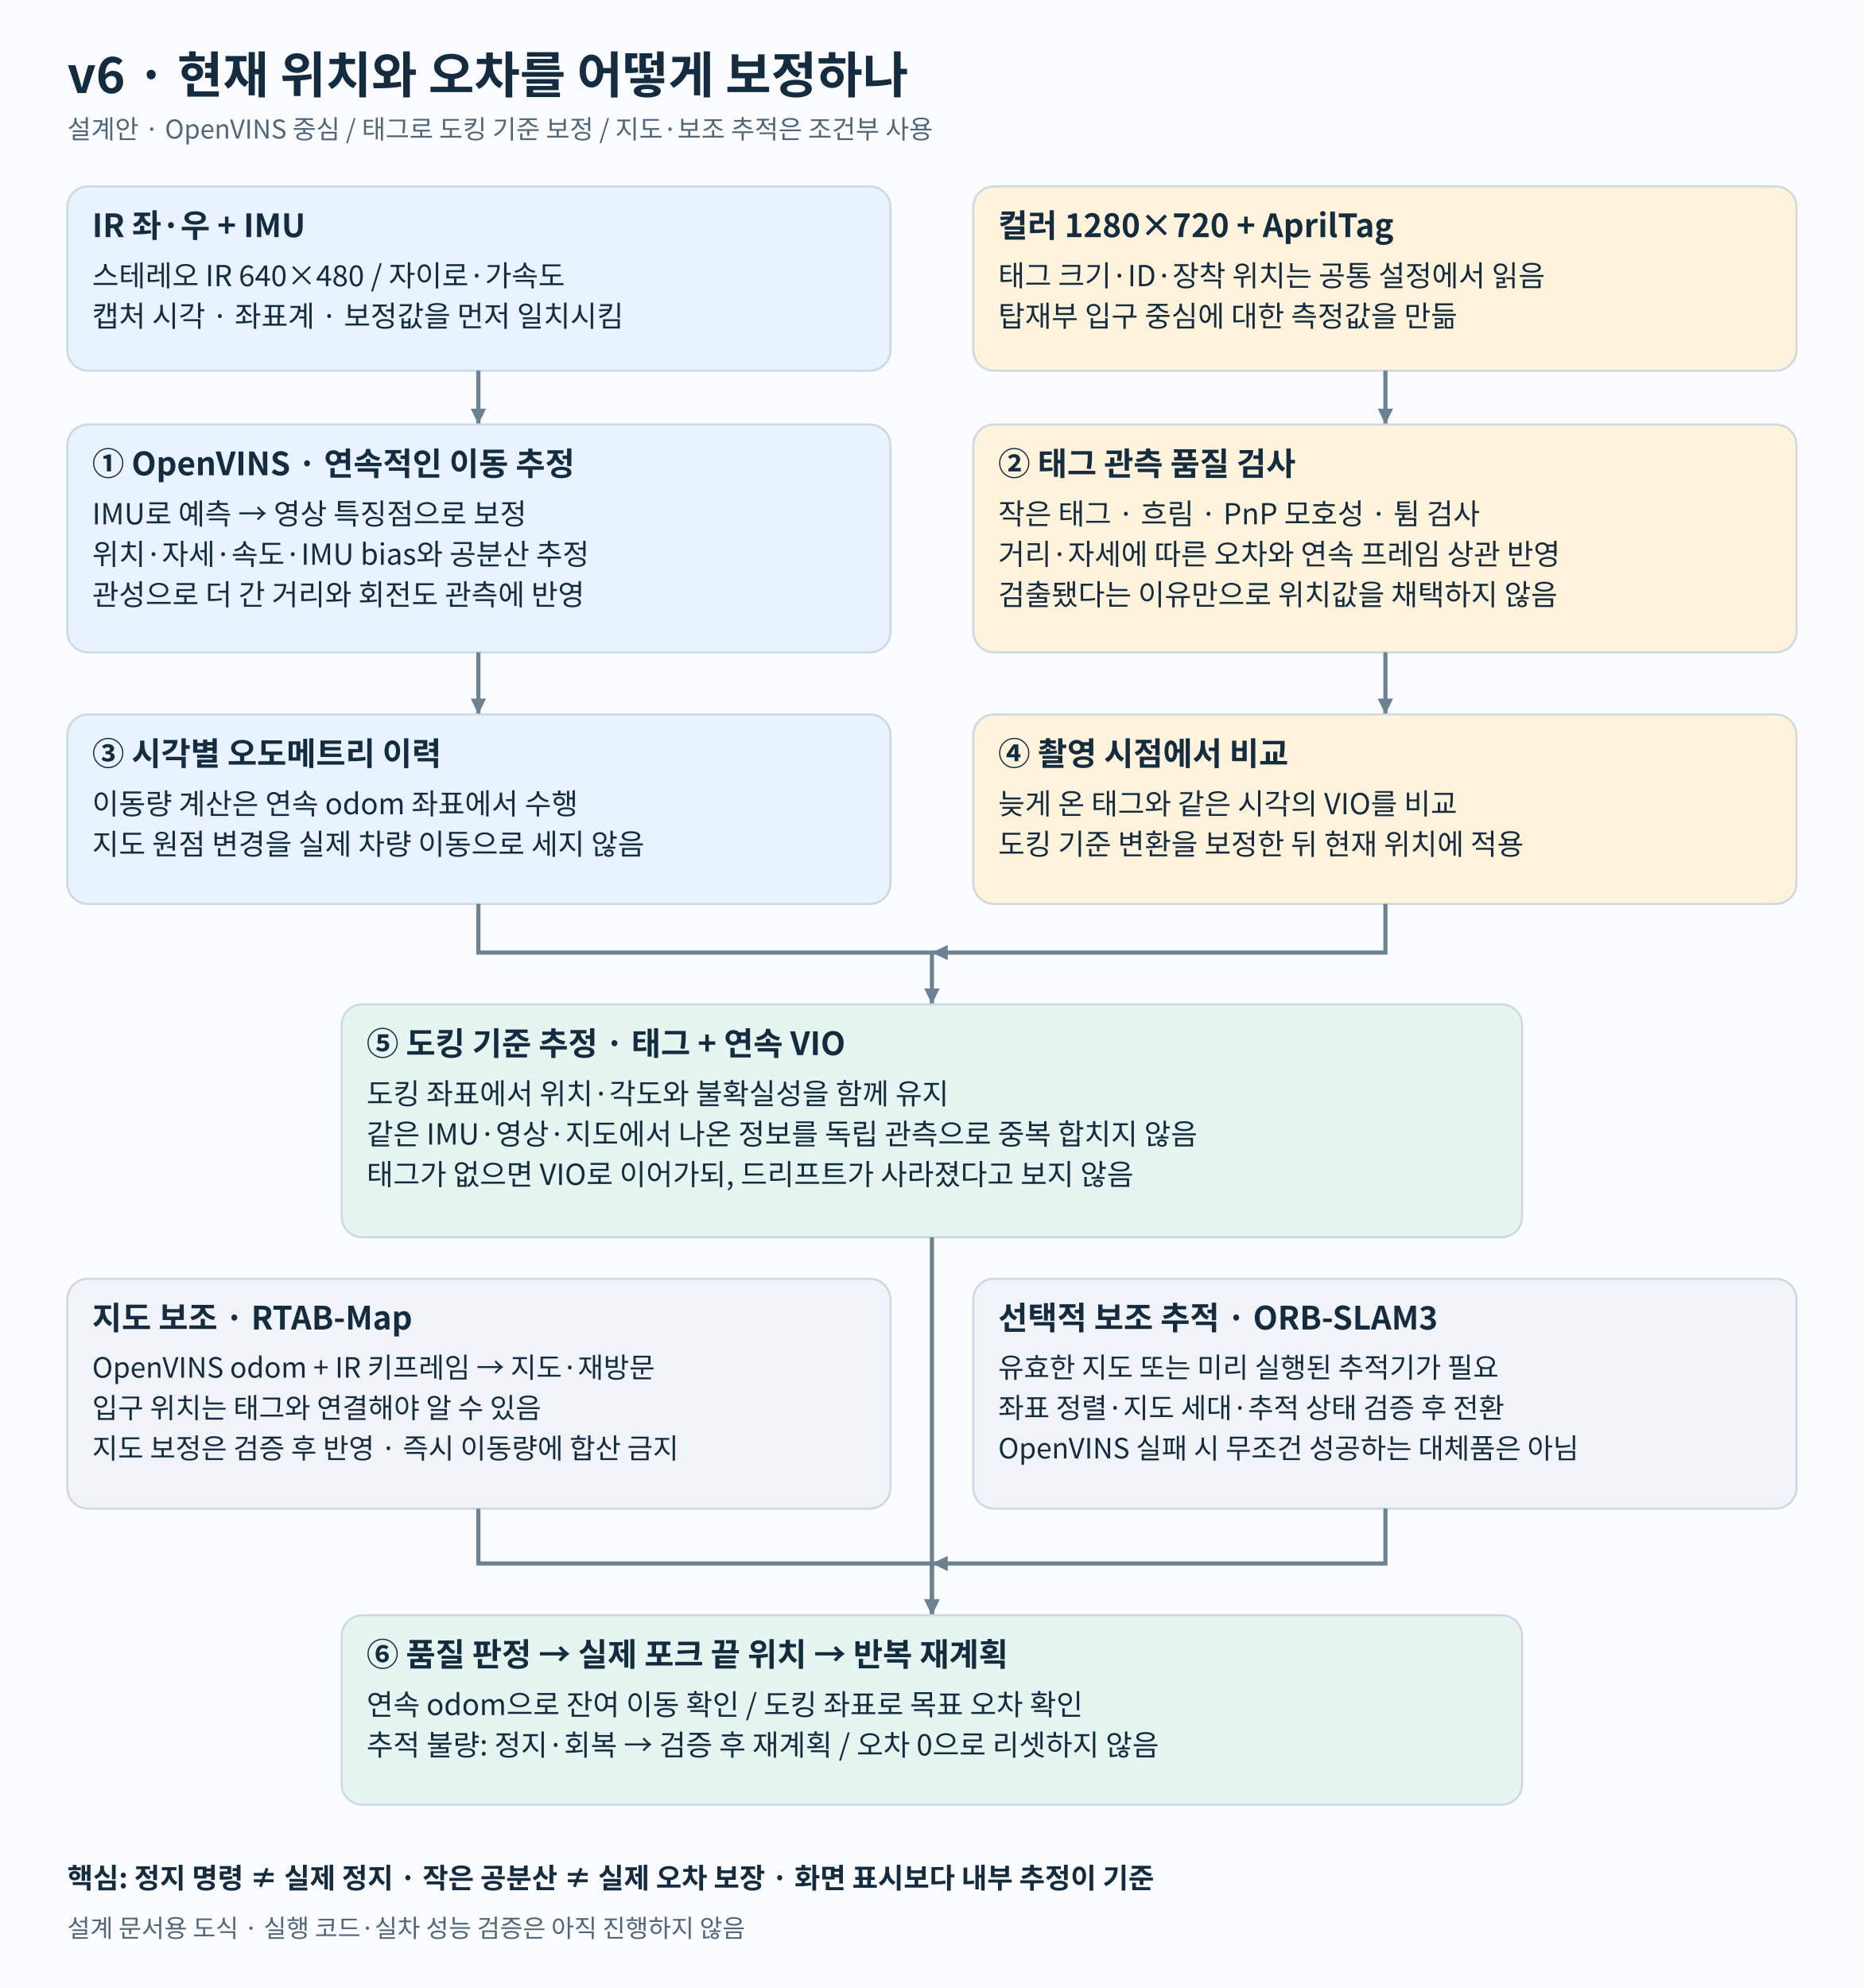
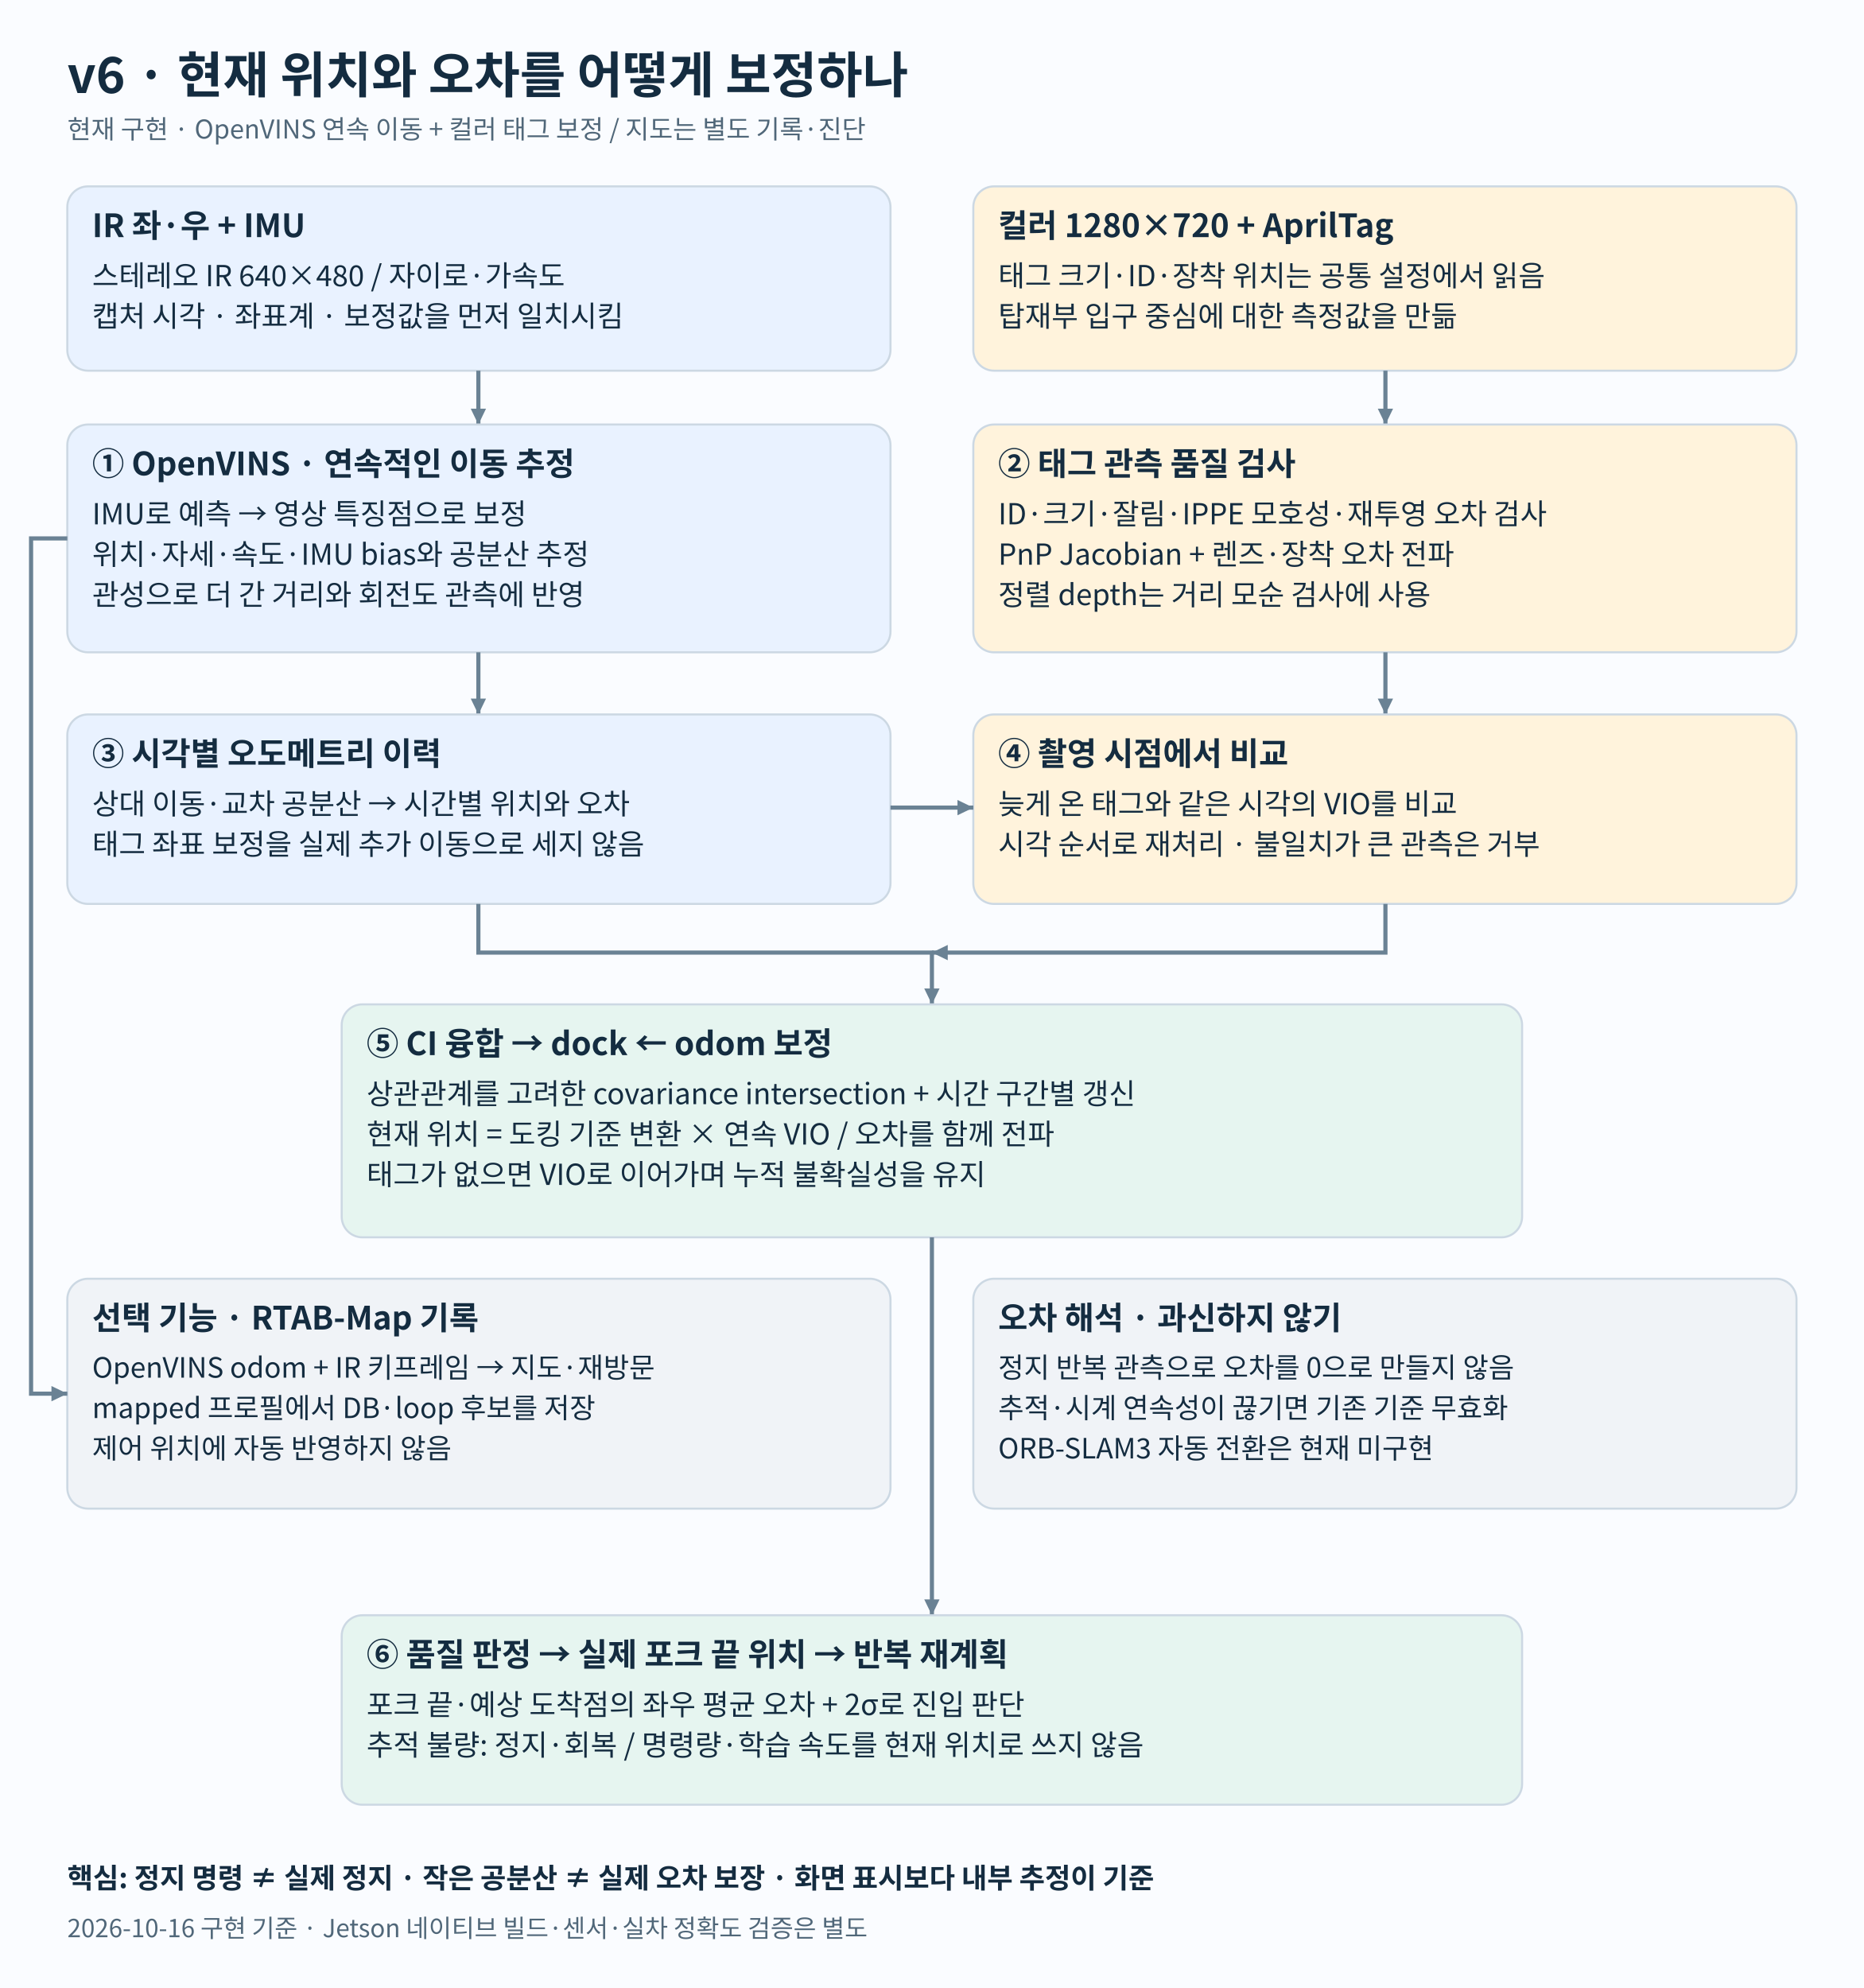
<svg xmlns="http://www.w3.org/2000/svg" width="1800" height="1920" viewBox="0 0 1800 1920">
  <rect width="1800" height="1920" fill="#FAFCFF" />
  <text x="65" y="48" dominant-baseline="text-before-edge" font-family="Apple SD Gothic Neo, Noto Sans CJK KR, sans-serif" font-size="48" font-weight="700" fill="#142C40">v6 · 현재 위치와 오차를 어떻게 보정하나</text>
-   <text x="65" y="112" dominant-baseline="text-before-edge" font-family="Apple SD Gothic Neo, Noto Sans CJK KR, sans-serif" font-size="25" font-weight="400" fill="#506779">설계안 · OpenVINS 중심 / 태그로 도킹 기준 보정 / 지도·보조 추적은 조건부 사용</text>
+   <text x="65" y="112" dominant-baseline="text-before-edge" font-family="Apple SD Gothic Neo, Noto Sans CJK KR, sans-serif" font-size="25" font-weight="400" fill="#506779">현재 구현 · OpenVINS 연속 이동 + 컬러 태그 보정 / 지도는 별도 기록·진단</text>
  <rect x="65" y="180" width="795" height="178" rx="20" fill="#E9F2FF" stroke="#CCD8E3" stroke-width="2" />
  <text x="89" y="202" dominant-baseline="text-before-edge" font-family="Apple SD Gothic Neo, Noto Sans CJK KR, sans-serif" font-size="31" font-weight="700" fill="#142C40">IR 좌·우 + IMU</text>
  <text x="89" y="252" dominant-baseline="text-before-edge" font-family="Apple SD Gothic Neo, Noto Sans CJK KR, sans-serif" font-size="28" font-weight="400" fill="#142C40">스테레오 IR 640×480 / 자이로·가속도</text>
  <text x="89" y="291" dominant-baseline="text-before-edge" font-family="Apple SD Gothic Neo, Noto Sans CJK KR, sans-serif" font-size="28" font-weight="400" fill="#142C40">캡처 시각 · 좌표계 · 보정값을 먼저 일치시킴</text>
  <rect x="940" y="180" width="795" height="178" rx="20" fill="#FFF3DC" stroke="#CCD8E3" stroke-width="2" />
  <text x="964" y="202" dominant-baseline="text-before-edge" font-family="Apple SD Gothic Neo, Noto Sans CJK KR, sans-serif" font-size="31" font-weight="700" fill="#142C40">컬러 1280×720 + AprilTag</text>
  <text x="964" y="252" dominant-baseline="text-before-edge" font-family="Apple SD Gothic Neo, Noto Sans CJK KR, sans-serif" font-size="28" font-weight="400" fill="#142C40">태그 크기·ID·장착 위치는 공통 설정에서 읽음</text>
  <text x="964" y="291" dominant-baseline="text-before-edge" font-family="Apple SD Gothic Neo, Noto Sans CJK KR, sans-serif" font-size="28" font-weight="400" fill="#142C40">탑재부 입구 중심에 대한 측정값을 만듦</text>
  <polyline points="462,358 462,410" fill="none" stroke="#6A8294" stroke-width="4" />
  <polygon points="462,410 454.606,394.692 469.394,394.692" fill="#6A8294" />
  <polyline points="1338,358 1338,410" fill="none" stroke="#6A8294" stroke-width="4" />
  <polygon points="1338,410 1330.606,394.692 1345.394,394.692" fill="#6A8294" />
  <rect x="65" y="410" width="795" height="220" rx="20" fill="#E9F2FF" stroke="#CCD8E3" stroke-width="2" />
  <text x="89" y="432" dominant-baseline="text-before-edge" font-family="Apple SD Gothic Neo, Noto Sans CJK KR, sans-serif" font-size="31" font-weight="700" fill="#142C40">① OpenVINS · 연속적인 이동 추정</text>
  <text x="89" y="482" dominant-baseline="text-before-edge" font-family="Apple SD Gothic Neo, Noto Sans CJK KR, sans-serif" font-size="28" font-weight="400" fill="#142C40">IMU로 예측 → 영상 특징점으로 보정</text>
  <text x="89" y="521" dominant-baseline="text-before-edge" font-family="Apple SD Gothic Neo, Noto Sans CJK KR, sans-serif" font-size="28" font-weight="400" fill="#142C40">위치·자세·속도·IMU bias와 공분산 추정</text>
  <text x="89" y="560" dominant-baseline="text-before-edge" font-family="Apple SD Gothic Neo, Noto Sans CJK KR, sans-serif" font-size="28" font-weight="400" fill="#142C40">관성으로 더 간 거리와 회전도 관측에 반영</text>
  <rect x="940" y="410" width="795" height="220" rx="20" fill="#FFF3DC" stroke="#CCD8E3" stroke-width="2" />
  <text x="964" y="432" dominant-baseline="text-before-edge" font-family="Apple SD Gothic Neo, Noto Sans CJK KR, sans-serif" font-size="31" font-weight="700" fill="#142C40">② 태그 관측 품질 검사</text>
-   <text x="964" y="482" dominant-baseline="text-before-edge" font-family="Apple SD Gothic Neo, Noto Sans CJK KR, sans-serif" font-size="28" font-weight="400" fill="#142C40">작은 태그 · 흐림 · PnP 모호성 · 튐 검사</text>
-   <text x="964" y="521" dominant-baseline="text-before-edge" font-family="Apple SD Gothic Neo, Noto Sans CJK KR, sans-serif" font-size="28" font-weight="400" fill="#142C40">거리·자세에 따른 오차와 연속 프레임 상관 반영</text>
-   <text x="964" y="560" dominant-baseline="text-before-edge" font-family="Apple SD Gothic Neo, Noto Sans CJK KR, sans-serif" font-size="28" font-weight="400" fill="#142C40">검출됐다는 이유만으로 위치값을 채택하지 않음</text>
+   <text x="964" y="482" dominant-baseline="text-before-edge" font-family="Apple SD Gothic Neo, Noto Sans CJK KR, sans-serif" font-size="28" font-weight="400" fill="#142C40">ID·크기·잘림·IPPE 모호성·재투영 오차 검사</text>
+   <text x="964" y="521" dominant-baseline="text-before-edge" font-family="Apple SD Gothic Neo, Noto Sans CJK KR, sans-serif" font-size="28" font-weight="400" fill="#142C40">PnP Jacobian + 렌즈·장착 오차 전파</text>
+   <text x="964" y="560" dominant-baseline="text-before-edge" font-family="Apple SD Gothic Neo, Noto Sans CJK KR, sans-serif" font-size="28" font-weight="400" fill="#142C40">정렬 depth는 거리 모순 검사에 사용</text>
  <polyline points="462,630 462,690" fill="none" stroke="#6A8294" stroke-width="4" />
  <polygon points="462,690 454.606,674.692 469.394,674.692" fill="#6A8294" />
  <polyline points="1338,630 1338,690" fill="none" stroke="#6A8294" stroke-width="4" />
  <polygon points="1338,690 1330.606,674.692 1345.394,674.692" fill="#6A8294" />
  <rect x="65" y="690" width="795" height="183" rx="20" fill="#E9F2FF" stroke="#CCD8E3" stroke-width="2" />
  <text x="89" y="712" dominant-baseline="text-before-edge" font-family="Apple SD Gothic Neo, Noto Sans CJK KR, sans-serif" font-size="31" font-weight="700" fill="#142C40">③ 시각별 오도메트리 이력</text>
-   <text x="89" y="762" dominant-baseline="text-before-edge" font-family="Apple SD Gothic Neo, Noto Sans CJK KR, sans-serif" font-size="28" font-weight="400" fill="#142C40">이동량 계산은 연속 odom 좌표에서 수행</text>
-   <text x="89" y="801" dominant-baseline="text-before-edge" font-family="Apple SD Gothic Neo, Noto Sans CJK KR, sans-serif" font-size="28" font-weight="400" fill="#142C40">지도 원점 변경을 실제 차량 이동으로 세지 않음</text>
+   <text x="89" y="762" dominant-baseline="text-before-edge" font-family="Apple SD Gothic Neo, Noto Sans CJK KR, sans-serif" font-size="28" font-weight="400" fill="#142C40">상대 이동·교차 공분산 → 시간별 위치와 오차</text>
+   <text x="89" y="801" dominant-baseline="text-before-edge" font-family="Apple SD Gothic Neo, Noto Sans CJK KR, sans-serif" font-size="28" font-weight="400" fill="#142C40">태그 좌표 보정을 실제 추가 이동으로 세지 않음</text>
  <rect x="940" y="690" width="795" height="183" rx="20" fill="#FFF3DC" stroke="#CCD8E3" stroke-width="2" />
  <text x="964" y="712" dominant-baseline="text-before-edge" font-family="Apple SD Gothic Neo, Noto Sans CJK KR, sans-serif" font-size="31" font-weight="700" fill="#142C40">④ 촬영 시점에서 비교</text>
  <text x="964" y="762" dominant-baseline="text-before-edge" font-family="Apple SD Gothic Neo, Noto Sans CJK KR, sans-serif" font-size="28" font-weight="400" fill="#142C40">늦게 온 태그와 같은 시각의 VIO를 비교</text>
-   <text x="964" y="801" dominant-baseline="text-before-edge" font-family="Apple SD Gothic Neo, Noto Sans CJK KR, sans-serif" font-size="28" font-weight="400" fill="#142C40">도킹 기준 변환을 보정한 뒤 현재 위치에 적용</text>
+   <text x="964" y="801" dominant-baseline="text-before-edge" font-family="Apple SD Gothic Neo, Noto Sans CJK KR, sans-serif" font-size="28" font-weight="400" fill="#142C40">시각 순서로 재처리 · 불일치가 큰 관측은 거부</text>
+   <polyline points="860,780 940,780" fill="none" stroke="#6A8294" stroke-width="4" />
+   <polygon points="940,780 924.692,787.394 924.692,772.606" fill="#6A8294" />
  <polyline points="462,873 462,920 900,920 900,970" fill="none" stroke="#6A8294" stroke-width="4" />
  <polygon points="900,970 892.606,954.692 907.394,954.692" fill="#6A8294" />
  <polyline points="1338,873 1338,920 900,920" fill="none" stroke="#6A8294" stroke-width="4" />
  <polygon points="900,920 915.308,912.606 915.308,927.394" fill="#6A8294" />
  <rect x="330" y="970" width="1140" height="225" rx="20" fill="#E6F5F0" stroke="#CCD8E3" stroke-width="2" />
-   <text x="354" y="992" dominant-baseline="text-before-edge" font-family="Apple SD Gothic Neo, Noto Sans CJK KR, sans-serif" font-size="31" font-weight="700" fill="#142C40">⑤ 도킹 기준 추정 · 태그 + 연속 VIO</text>
-   <text x="354" y="1042" dominant-baseline="text-before-edge" font-family="Apple SD Gothic Neo, Noto Sans CJK KR, sans-serif" font-size="28" font-weight="400" fill="#142C40">도킹 좌표에서 위치·각도와 불확실성을 함께 유지</text>
-   <text x="354" y="1081" dominant-baseline="text-before-edge" font-family="Apple SD Gothic Neo, Noto Sans CJK KR, sans-serif" font-size="28" font-weight="400" fill="#142C40">같은 IMU·영상·지도에서 나온 정보를 독립 관측으로 중복 합치지 않음</text>
-   <text x="354" y="1120" dominant-baseline="text-before-edge" font-family="Apple SD Gothic Neo, Noto Sans CJK KR, sans-serif" font-size="28" font-weight="400" fill="#142C40">태그가 없으면 VIO로 이어가되, 드리프트가 사라졌다고 보지 않음</text>
+   <text x="354" y="992" dominant-baseline="text-before-edge" font-family="Apple SD Gothic Neo, Noto Sans CJK KR, sans-serif" font-size="31" font-weight="700" fill="#142C40">⑤ CI 융합 → dock ← odom 보정</text>
+   <text x="354" y="1042" dominant-baseline="text-before-edge" font-family="Apple SD Gothic Neo, Noto Sans CJK KR, sans-serif" font-size="28" font-weight="400" fill="#142C40">상관관계를 고려한 covariance intersection + 시간 구간별 갱신</text>
+   <text x="354" y="1081" dominant-baseline="text-before-edge" font-family="Apple SD Gothic Neo, Noto Sans CJK KR, sans-serif" font-size="28" font-weight="400" fill="#142C40">현재 위치 = 도킹 기준 변환 × 연속 VIO / 오차를 함께 전파</text>
+   <text x="354" y="1120" dominant-baseline="text-before-edge" font-family="Apple SD Gothic Neo, Noto Sans CJK KR, sans-serif" font-size="28" font-weight="400" fill="#142C40">태그가 없으면 VIO로 이어가며 누적 불확실성을 유지</text>
  <polyline points="900,1195 900,1560" fill="none" stroke="#6A8294" stroke-width="4" />
  <polygon points="900,1560 892.606,1544.692 907.394,1544.692" fill="#6A8294" />
  <rect x="65" y="1235" width="795" height="222" rx="20" fill="#F0F3F7" stroke="#CCD8E3" stroke-width="2" />
-   <text x="89" y="1257" dominant-baseline="text-before-edge" font-family="Apple SD Gothic Neo, Noto Sans CJK KR, sans-serif" font-size="31" font-weight="700" fill="#142C40">지도 보조 · RTAB-Map</text>
+   <text x="89" y="1257" dominant-baseline="text-before-edge" font-family="Apple SD Gothic Neo, Noto Sans CJK KR, sans-serif" font-size="31" font-weight="700" fill="#142C40">선택 기능 · RTAB-Map 기록</text>
  <text x="89" y="1307" dominant-baseline="text-before-edge" font-family="Apple SD Gothic Neo, Noto Sans CJK KR, sans-serif" font-size="27" font-weight="400" fill="#142C40">OpenVINS odom + IR 키프레임 → 지도·재방문</text>
-   <text x="89" y="1346" dominant-baseline="text-before-edge" font-family="Apple SD Gothic Neo, Noto Sans CJK KR, sans-serif" font-size="27" font-weight="400" fill="#142C40">입구 위치는 태그와 연결해야 알 수 있음</text>
-   <text x="89" y="1385" dominant-baseline="text-before-edge" font-family="Apple SD Gothic Neo, Noto Sans CJK KR, sans-serif" font-size="27" font-weight="400" fill="#142C40">지도 보정은 검증 후 반영 · 즉시 이동량에 합산 금지</text>
+   <text x="89" y="1346" dominant-baseline="text-before-edge" font-family="Apple SD Gothic Neo, Noto Sans CJK KR, sans-serif" font-size="27" font-weight="400" fill="#142C40">mapped 프로필에서 DB·loop 후보를 저장</text>
+   <text x="89" y="1385" dominant-baseline="text-before-edge" font-family="Apple SD Gothic Neo, Noto Sans CJK KR, sans-serif" font-size="27" font-weight="400" fill="#142C40">제어 위치에 자동 반영하지 않음</text>
  <rect x="940" y="1235" width="795" height="222" rx="20" fill="#F0F3F7" stroke="#CCD8E3" stroke-width="2" />
-   <text x="964" y="1257" dominant-baseline="text-before-edge" font-family="Apple SD Gothic Neo, Noto Sans CJK KR, sans-serif" font-size="31" font-weight="700" fill="#142C40">선택적 보조 추적 · ORB-SLAM3</text>
-   <text x="964" y="1307" dominant-baseline="text-before-edge" font-family="Apple SD Gothic Neo, Noto Sans CJK KR, sans-serif" font-size="27" font-weight="400" fill="#142C40">유효한 지도 또는 미리 실행된 추적기가 필요</text>
-   <text x="964" y="1346" dominant-baseline="text-before-edge" font-family="Apple SD Gothic Neo, Noto Sans CJK KR, sans-serif" font-size="27" font-weight="400" fill="#142C40">좌표 정렬·지도 세대·추적 상태 검증 후 전환</text>
-   <text x="964" y="1385" dominant-baseline="text-before-edge" font-family="Apple SD Gothic Neo, Noto Sans CJK KR, sans-serif" font-size="27" font-weight="400" fill="#142C40">OpenVINS 실패 시 무조건 성공하는 대체품은 아님</text>
-   <polyline points="462,1457 462,1510 900,1510 900,1560" fill="none" stroke="#6A8294" stroke-width="4" />
-   <polygon points="900,1560 892.606,1544.692 907.394,1544.692" fill="#6A8294" />
-   <polyline points="1338,1457 1338,1510 900,1510" fill="none" stroke="#6A8294" stroke-width="4" />
-   <polygon points="900,1510 915.308,1502.606 915.308,1517.394" fill="#6A8294" />
+   <text x="964" y="1257" dominant-baseline="text-before-edge" font-family="Apple SD Gothic Neo, Noto Sans CJK KR, sans-serif" font-size="31" font-weight="700" fill="#142C40">오차 해석 · 과신하지 않기</text>
+   <text x="964" y="1307" dominant-baseline="text-before-edge" font-family="Apple SD Gothic Neo, Noto Sans CJK KR, sans-serif" font-size="27" font-weight="400" fill="#142C40">정지 반복 관측으로 오차를 0으로 만들지 않음</text>
+   <text x="964" y="1346" dominant-baseline="text-before-edge" font-family="Apple SD Gothic Neo, Noto Sans CJK KR, sans-serif" font-size="27" font-weight="400" fill="#142C40">추적·시계 연속성이 끊기면 기존 기준 무효화</text>
+   <text x="964" y="1385" dominant-baseline="text-before-edge" font-family="Apple SD Gothic Neo, Noto Sans CJK KR, sans-serif" font-size="27" font-weight="400" fill="#142C40">ORB-SLAM3 자동 전환은 현재 미구현</text>
+   <polyline points="65,520 30,520 30,1346 65,1346" fill="none" stroke="#6A8294" stroke-width="4" />
+   <polygon points="65,1346 49.692,1353.394 49.692,1338.606" fill="#6A8294" />
  <rect x="330" y="1560" width="1140" height="183" rx="20" fill="#E6F5F0" stroke="#CCD8E3" stroke-width="2" />
  <text x="354" y="1582" dominant-baseline="text-before-edge" font-family="Apple SD Gothic Neo, Noto Sans CJK KR, sans-serif" font-size="31" font-weight="700" fill="#142C40">⑥ 품질 판정 → 실제 포크 끝 위치 → 반복 재계획</text>
-   <text x="354" y="1632" dominant-baseline="text-before-edge" font-family="Apple SD Gothic Neo, Noto Sans CJK KR, sans-serif" font-size="28" font-weight="400" fill="#142C40">연속 odom으로 잔여 이동 확인 / 도킹 좌표로 목표 오차 확인</text>
-   <text x="354" y="1671" dominant-baseline="text-before-edge" font-family="Apple SD Gothic Neo, Noto Sans CJK KR, sans-serif" font-size="28" font-weight="400" fill="#142C40">추적 불량: 정지·회복 → 검증 후 재계획 / 오차 0으로 리셋하지 않음</text>
+   <text x="354" y="1632" dominant-baseline="text-before-edge" font-family="Apple SD Gothic Neo, Noto Sans CJK KR, sans-serif" font-size="28" font-weight="400" fill="#142C40">포크 끝·예상 도착점의 좌우 평균 오차 + 2σ로 진입 판단</text>
+   <text x="354" y="1671" dominant-baseline="text-before-edge" font-family="Apple SD Gothic Neo, Noto Sans CJK KR, sans-serif" font-size="28" font-weight="400" fill="#142C40">추적 불량: 정지·회복 / 명령량·학습 속도를 현재 위치로 쓰지 않음</text>
  <text x="65" y="1800" dominant-baseline="text-before-edge" font-family="Apple SD Gothic Neo, Noto Sans CJK KR, sans-serif" font-size="27" font-weight="700" fill="#142C40">핵심: 정지 명령 ≠ 실제 정지 · 작은 공분산 ≠ 실제 오차 보장 · 화면 표시보다 내부 추정이 기준</text>
-   <text x="65" y="1850" dominant-baseline="text-before-edge" font-family="Apple SD Gothic Neo, Noto Sans CJK KR, sans-serif" font-size="24" font-weight="400" fill="#506779">설계 문서용 도식 · 실행 코드·실차 성능 검증은 아직 진행하지 않음</text>
+   <text x="65" y="1850" dominant-baseline="text-before-edge" font-family="Apple SD Gothic Neo, Noto Sans CJK KR, sans-serif" font-size="24" font-weight="400" fill="#506779">2026-10-16 구현 기준 · Jetson 네이티브 빌드·센서·실차 정확도 검증은 별도</text>
</svg>
